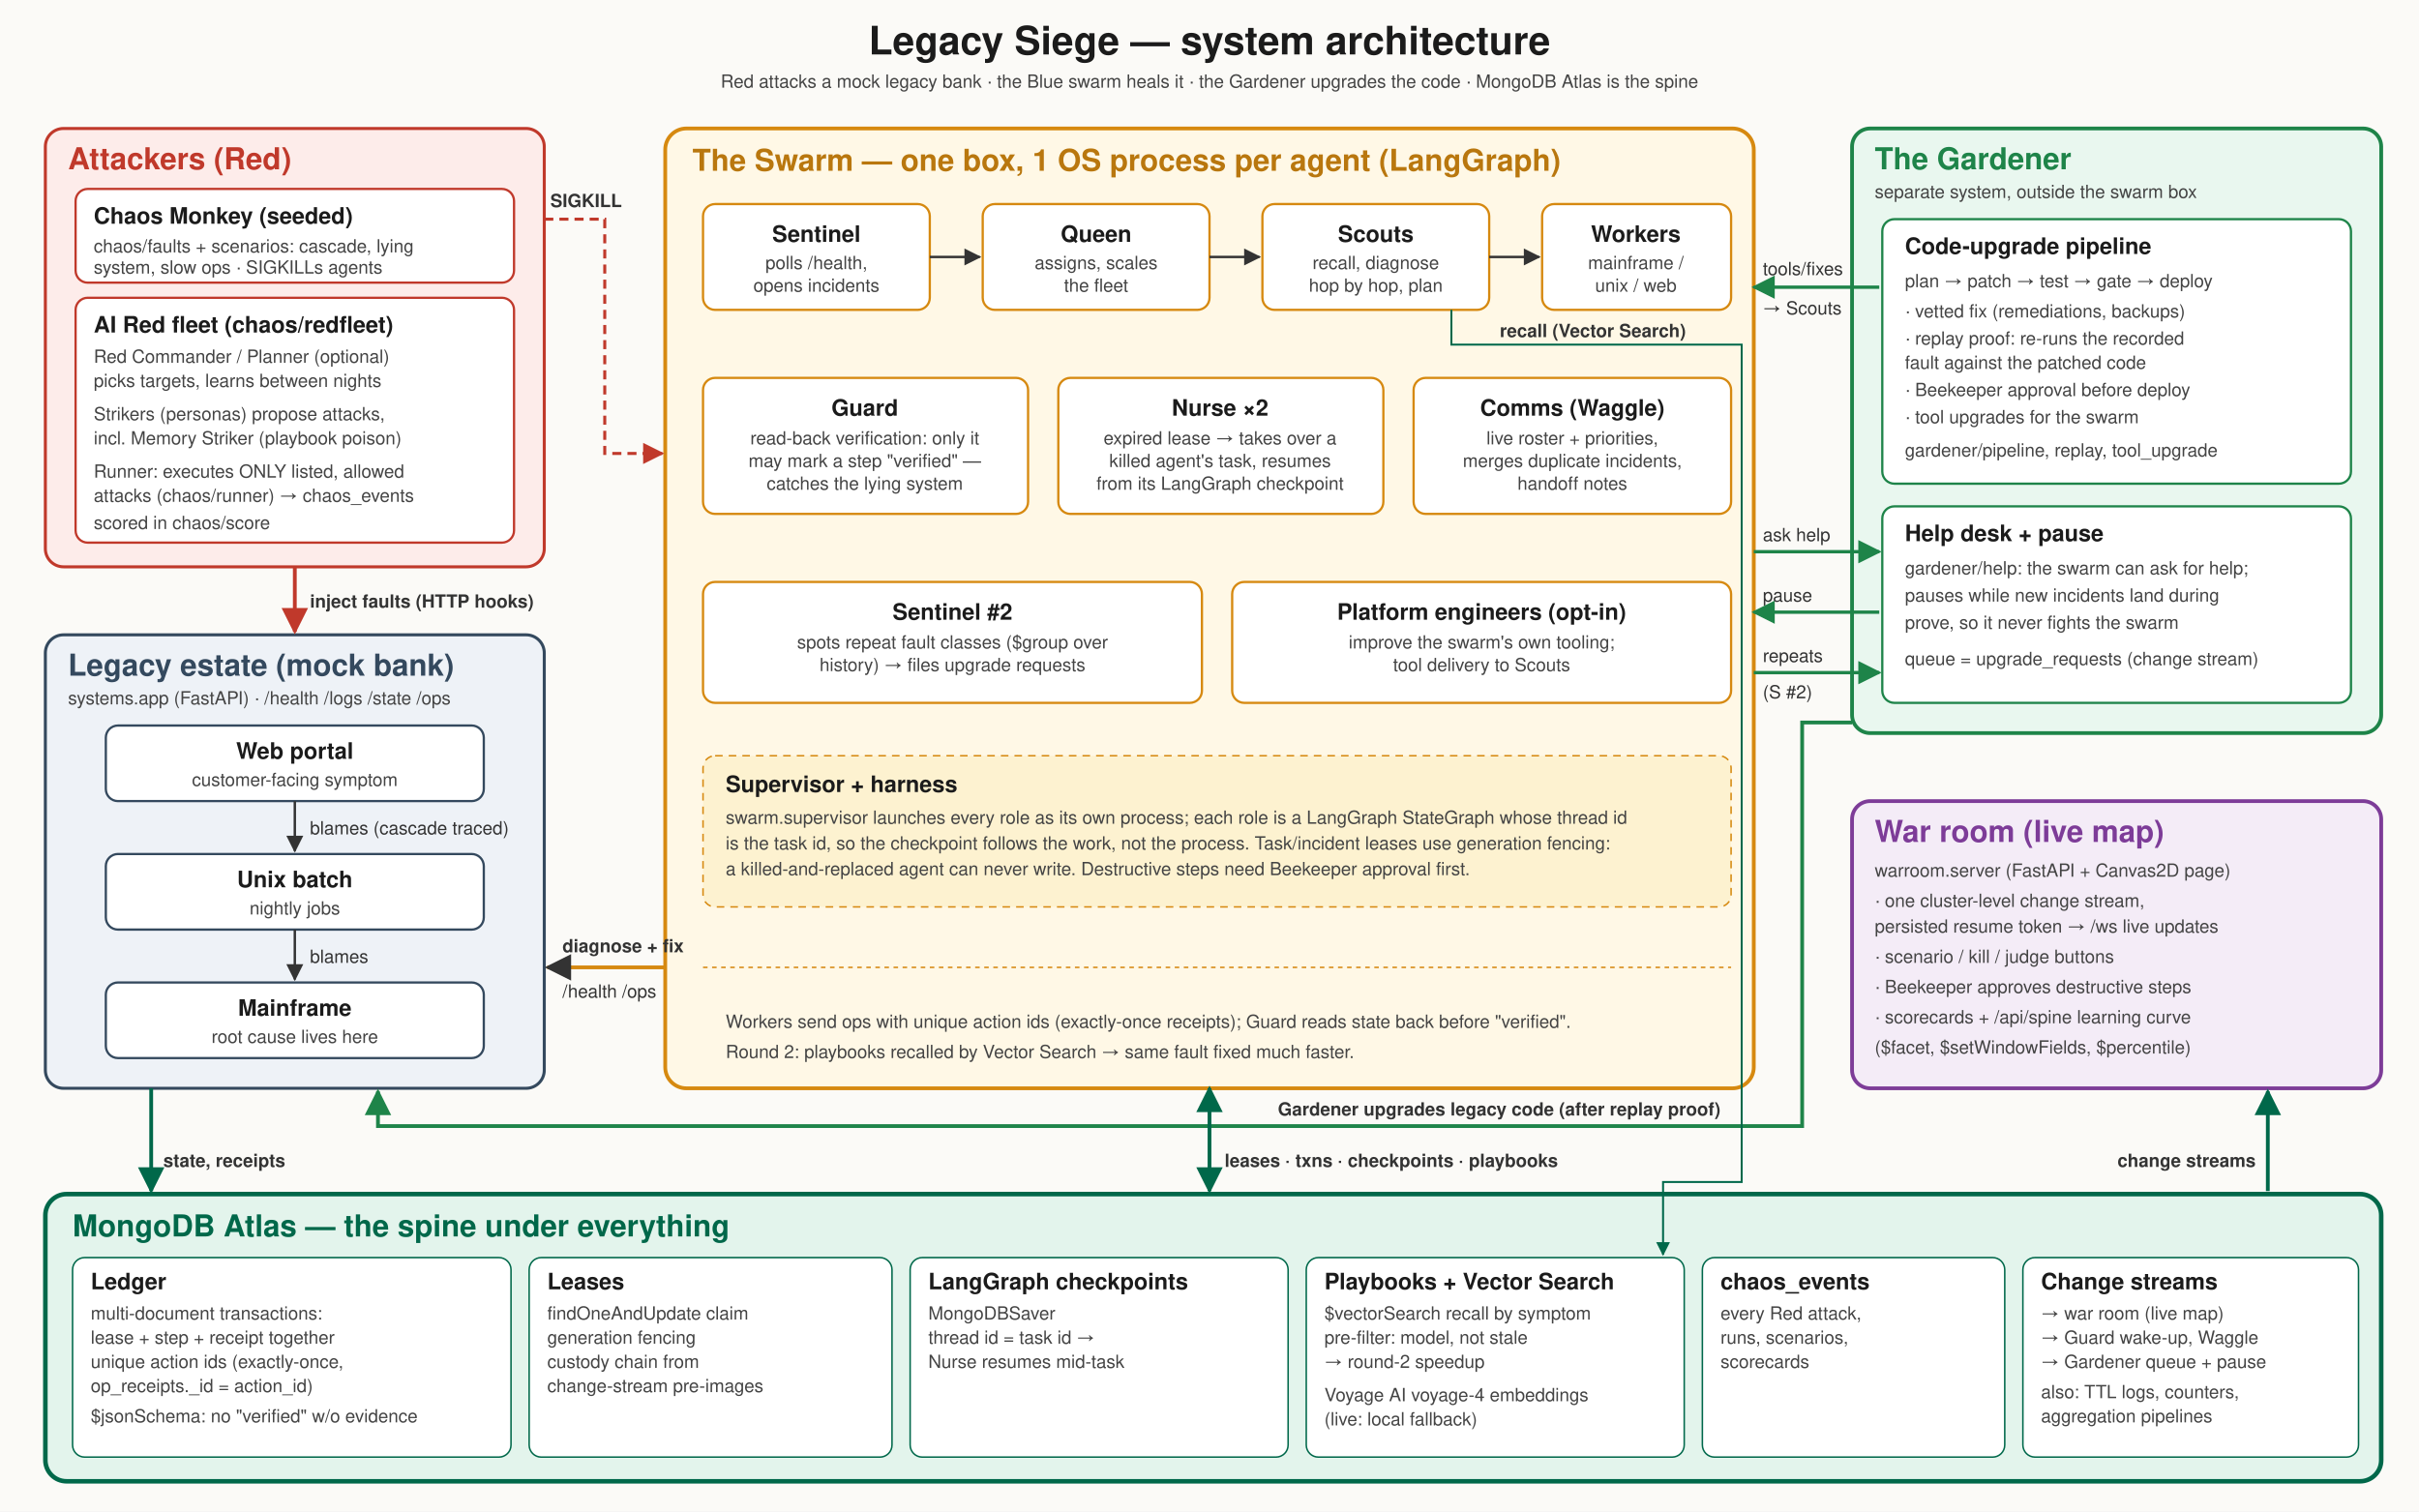
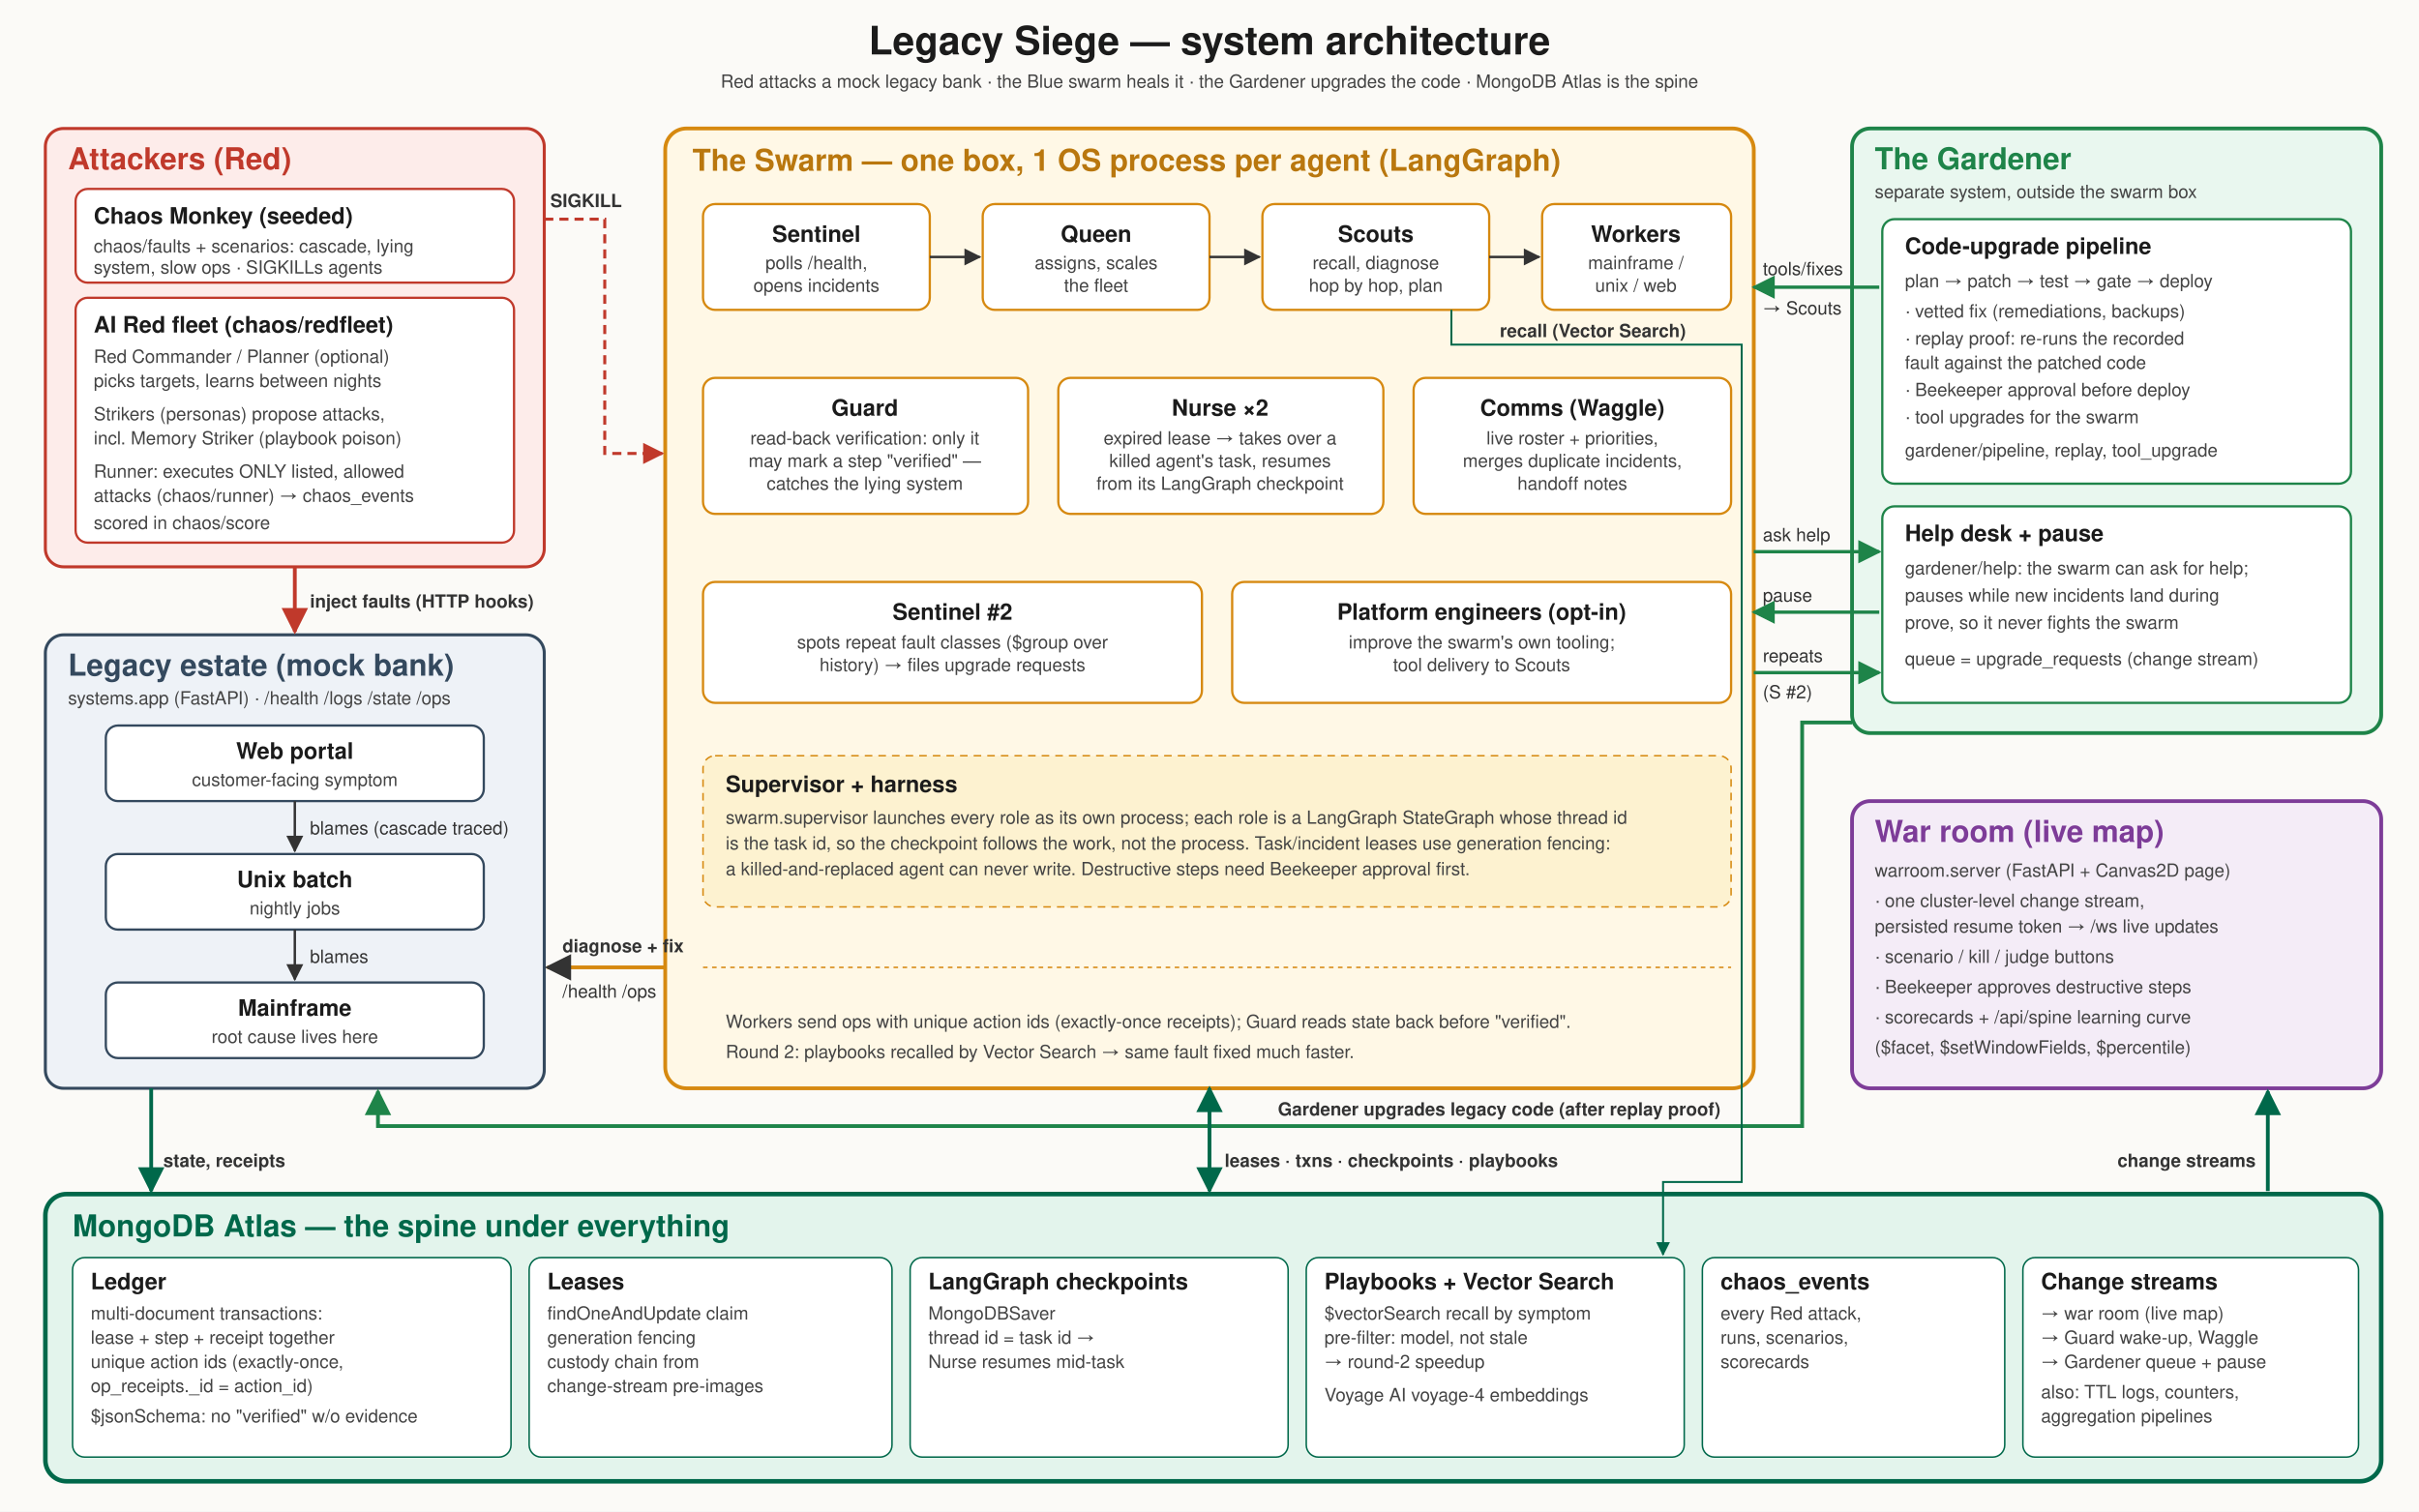
<svg xmlns="http://www.w3.org/2000/svg" width="1600" height="1000" viewBox="0 0 1600 1000" font-family="Helvetica, Arial, sans-serif">
  <defs>
    <marker id="a" viewBox="0 0 10 10" refX="9" refY="5" markerWidth="7" markerHeight="7" orient="auto-start-reverse">
      <path d="M0,0L10,5L0,10z" fill="#333" />
    </marker>
    <marker id="r" viewBox="0 0 10 10" refX="9" refY="5" markerWidth="7" markerHeight="7" orient="auto-start-reverse">
      <path d="M0,0L10,5L0,10z" fill="#c0392b" />
    </marker>
    <marker id="g" viewBox="0 0 10 10" refX="9" refY="5" markerWidth="7" markerHeight="7" orient="auto-start-reverse">
      <path d="M0,0L10,5L0,10z" fill="#1e8449" />
    </marker>
    <marker id="m" viewBox="0 0 10 10" refX="9" refY="5" markerWidth="7" markerHeight="7" orient="auto-start-reverse">
      <path d="M0,0L10,5L0,10z" fill="#00684A" />
    </marker>
    <style>
  .t{font-size:15px;font-weight:bold;fill:#1b1b1b}
  .s{font-size:12px;fill:#444}
  .h{font-size:20px;font-weight:bold}
  .l{font-size:12px;fill:#333}
  .box{stroke-width:1.5;rx:8}
 </style>
  </defs>
  <rect width="1600" height="1000" fill="#fbfaf7" />
  <text x="800" y="36" text-anchor="middle" font-size="26" font-weight="bold" fill="#1b1b1b">Legacy Siege — system architecture</text>
  <text x="800" y="58" text-anchor="middle" class="s">Red attacks a mock legacy bank · the Blue swarm heals it · the Gardener upgrades the code · MongoDB Atlas is the spine</text>
  <rect x="30" y="85" width="330" height="290" rx="12" fill="#fdecea" stroke="#c0392b" stroke-width="2" />
  <text x="45" y="112" class="h" fill="#c0392b">Attackers (Red)</text>
  <rect x="50" y="125" width="290" height="62" class="box" fill="#fff" stroke="#c0392b" />
  <text x="62" y="148" class="t">Chaos Monkey (seeded)</text>
  <text x="62" y="167" class="s">chaos/faults + scenarios: cascade, lying</text>
  <text x="62" y="181" class="s">system, slow ops · SIGKILLs agents</text>
  <rect x="50" y="197" width="290" height="162" class="box" fill="#fff" stroke="#c0392b" />
  <text x="62" y="220" class="t">AI Red fleet (chaos/redfleet)</text>
  <text x="62" y="240" class="s">Red Commander / Planner (optional)</text>
  <text x="62" y="256" class="s">  picks targets, learns between nights</text>
  <text x="62" y="278" class="s">Strikers (personas) propose attacks,</text>
  <text x="62" y="294" class="s">  incl. Memory Striker (playbook poison)</text>
  <text x="62" y="316" class="s">Runner: executes ONLY listed, allowed</text>
  <text x="62" y="332" class="s">  attacks (chaos/runner) → chaos_events</text>
  <text x="62" y="350" class="s">  scored in chaos/score</text>
  <rect x="30" y="420" width="330" height="300" rx="12" fill="#eef2f7" stroke="#34495e" stroke-width="2" />
  <text x="45" y="447" class="h" fill="#34495e">Legacy estate (mock bank)</text>
  <text x="45" y="466" class="s">systems.app (FastAPI) · /health /logs /state /ops</text>
  <rect x="70" y="480" width="250" height="50" class="box" fill="#fff" stroke="#34495e" />
  <text x="195" y="502" text-anchor="middle" class="t">Web portal</text>
  <text x="195" y="520" text-anchor="middle" class="s">customer-facing symptom</text>
  <rect x="70" y="565" width="250" height="50" class="box" fill="#fff" stroke="#34495e" />
  <text x="195" y="587" text-anchor="middle" class="t">Unix batch</text>
  <text x="195" y="605" text-anchor="middle" class="s">nightly jobs</text>
  <rect x="70" y="650" width="250" height="50" class="box" fill="#fff" stroke="#34495e" />
  <text x="195" y="672" text-anchor="middle" class="t">Mainframe</text>
  <text x="195" y="690" text-anchor="middle" class="s">root cause lives here</text>
  <line x1="195" y1="530" x2="195" y2="563" stroke="#333" stroke-width="1.6" marker-end="url(#a)" />
  <line x1="195" y1="615" x2="195" y2="648" stroke="#333" stroke-width="1.6" marker-end="url(#a)" />
  <text x="205" y="552" class="l">blames (cascade traced)</text>
  <text x="205" y="637" class="l">blames</text>
  <line x1="195" y1="375" x2="195" y2="418" stroke="#c0392b" stroke-width="2.5" marker-end="url(#r)" />
  <text x="205" y="402" class="l" fill="#c0392b" font-weight="bold">inject faults (HTTP hooks)</text>
  <rect x="440" y="85" width="720" height="635" rx="14" fill="#fff8e6" stroke="#d68910" stroke-width="2.5" />
  <text x="458" y="113" class="h" fill="#b9770e">The Swarm — one box, 1 OS process per agent (LangGraph)</text>
  <rect x="465" y="135" width="150" height="70" class="box" fill="#fff" stroke="#d68910" />
  <text x="540" y="160" text-anchor="middle" class="t">Sentinel</text>
  <text x="540" y="178" text-anchor="middle" class="s">polls /health,</text>
  <text x="540" y="193" text-anchor="middle" class="s">opens incidents</text>
  <rect x="650" y="135" width="150" height="70" class="box" fill="#fff" stroke="#d68910" />
  <text x="725" y="160" text-anchor="middle" class="t">Queen</text>
  <text x="725" y="178" text-anchor="middle" class="s">assigns, scales</text>
  <text x="725" y="193" text-anchor="middle" class="s">the fleet</text>
  <rect x="835" y="135" width="150" height="70" class="box" fill="#fff" stroke="#d68910" />
  <text x="910" y="160" text-anchor="middle" class="t">Scouts</text>
  <text x="910" y="178" text-anchor="middle" class="s">recall, diagnose</text>
  <text x="910" y="193" text-anchor="middle" class="s">hop by hop, plan</text>
  <rect x="1020" y="135" width="125" height="70" class="box" fill="#fff" stroke="#d68910" />
  <text x="1082" y="160" text-anchor="middle" class="t">Workers</text>
  <text x="1082" y="178" text-anchor="middle" class="s">mainframe /</text>
  <text x="1082" y="193" text-anchor="middle" class="s">unix / web</text>
  <line x1="615" y1="170" x2="648" y2="170" stroke="#333" stroke-width="1.6" marker-end="url(#a)" />
  <line x1="800" y1="170" x2="833" y2="170" stroke="#333" stroke-width="1.6" marker-end="url(#a)" />
  <line x1="985" y1="170" x2="1018" y2="170" stroke="#333" stroke-width="1.6" marker-end="url(#a)" />
  <rect x="465" y="250" width="215" height="90" class="box" fill="#fff" stroke="#d68910" />
  <text x="572" y="275" text-anchor="middle" class="t">Guard</text>
  <text x="572" y="294" text-anchor="middle" class="s">read-back verification: only it</text>
  <text x="572" y="309" text-anchor="middle" class="s">may mark a step "verified" —</text>
  <text x="572" y="324" text-anchor="middle" class="s">catches the lying system</text>
  <rect x="700" y="250" width="215" height="90" class="box" fill="#fff" stroke="#d68910" />
  <text x="807" y="275" text-anchor="middle" class="t">Nurse ×2</text>
  <text x="807" y="294" text-anchor="middle" class="s">expired lease → takes over a</text>
  <text x="807" y="309" text-anchor="middle" class="s">killed agent's task, resumes</text>
  <text x="807" y="324" text-anchor="middle" class="s">from its LangGraph checkpoint</text>
  <rect x="935" y="250" width="210" height="90" class="box" fill="#fff" stroke="#d68910" />
  <text x="1040" y="275" text-anchor="middle" class="t">Comms (Waggle)</text>
  <text x="1040" y="294" text-anchor="middle" class="s">live roster + priorities,</text>
  <text x="1040" y="309" text-anchor="middle" class="s">merges duplicate incidents,</text>
  <text x="1040" y="324" text-anchor="middle" class="s">handoff notes</text>
  <rect x="465" y="385" width="330" height="80" class="box" fill="#fff" stroke="#d68910" />
  <text x="630" y="410" text-anchor="middle" class="t">Sentinel #2</text>
  <text x="630" y="429" text-anchor="middle" class="s">spots repeat fault classes ($group over</text>
  <text x="630" y="444" text-anchor="middle" class="s">history) → files upgrade requests</text>
  <rect x="815" y="385" width="330" height="80" class="box" fill="#fff" stroke="#d68910" />
  <text x="980" y="410" text-anchor="middle" class="t">Platform engineers (opt-in)</text>
  <text x="980" y="429" text-anchor="middle" class="s">improve the swarm's own tooling;</text>
  <text x="980" y="444" text-anchor="middle" class="s">tool delivery to Scouts</text>
  <rect x="465" y="500" width="680" height="100" rx="8" fill="#fdf2d0" stroke="#d68910" stroke-dasharray="5 4" />
  <text x="480" y="524" class="t">Supervisor + harness</text>
  <text x="480" y="545" class="s">swarm.supervisor launches every role as its own process; each role is a LangGraph StateGraph whose thread id</text>
  <text x="480" y="562" class="s">is the task id, so the checkpoint follows the work, not the process. Task/incident leases use generation fencing:</text>
  <text x="480" y="579" class="s">a killed-and-replaced agent can never write. Destructive steps need Beekeeper approval first.</text>
  <path d="M440,640 L362,640" stroke="#d68910" stroke-width="2.5" fill="none" marker-end="url(#a)" />
  <text x="372" y="630" class="l" font-weight="bold" fill="#b9770e">diagnose + fix</text>
  <text x="372" y="660" class="l" fill="#b9770e">/health /ops</text>
  <line x1="465" y1="640" x2="1145" y2="640" stroke="#d68910" stroke-width="1" stroke-dasharray="3 3" />
  <text x="480" y="680" class="s">Workers send ops with unique action ids (exactly-once receipts); Guard reads state back before "verified".</text>
  <text x="480" y="700" class="s">Round 2: playbooks recalled by Vector Search → same fault fixed much faster.</text>
  <path d="M360,145 L400,145 L400,300 L438,300" stroke="#c0392b" stroke-width="2" fill="none" stroke-dasharray="6 4" marker-end="url(#r)" />
  <text x="364" y="137" class="l" fill="#c0392b" font-weight="bold">SIGKILL</text>
  <rect x="1225" y="85" width="350" height="400" rx="12" fill="#e9f7ef" stroke="#1e8449" stroke-width="2.5" />
  <text x="1240" y="112" class="h" fill="#1e8449">The Gardener</text>
  <text x="1240" y="131" class="s">separate system, outside the swarm box</text>
  <rect x="1245" y="145" width="310" height="175" class="box" fill="#fff" stroke="#1e8449" />
  <text x="1260" y="168" class="t">Code-upgrade pipeline</text>
  <text x="1260" y="190" class="s">plan → patch → test → gate → deploy</text>
  <text x="1260" y="210" class="s">· vetted fix (remediations, backups)</text>
  <text x="1260" y="228" class="s">· replay proof: re-runs the recorded</text>
  <text x="1260" y="244" class="s">  fault against the patched code</text>
  <text x="1260" y="262" class="s">· Beekeeper approval before deploy</text>
  <text x="1260" y="280" class="s">· tool upgrades for the swarm</text>
  <text x="1260" y="302" class="s">gardener/pipeline, replay, tool_upgrade</text>
  <rect x="1245" y="335" width="310" height="130" class="box" fill="#fff" stroke="#1e8449" />
  <text x="1260" y="358" class="t">Help desk + pause</text>
  <text x="1260" y="380" class="s">gardener/help: the swarm can ask for help;</text>
  <text x="1260" y="398" class="s">pauses while new incidents land during</text>
  <text x="1260" y="416" class="s">prove, so it never fights the swarm</text>
  <text x="1260" y="440" class="s">queue = upgrade_requests (change stream)</text>
  <path d="M795,425 L1100,425" stroke="none" />
  <path d="M1160,190 L1243,190" stroke="#1e8449" stroke-width="2.2" fill="none" marker-start="url(#g)" />
  <path d="M1160,365 L1243,365" stroke="#1e8449" stroke-width="2.2" fill="none" marker-end="url(#g)" />
  <path d="M1160,445 L1243,445" stroke="#1e8449" stroke-width="2.2" fill="none" marker-end="url(#g)" />
  <path d="M1160,405 L1243,405" stroke="#1e8449" stroke-width="2.2" fill="none" marker-start="url(#g)" />
  <text x="1166" y="182" class="l" fill="#1e8449" font-size="11">tools/fixes</text>
  <text x="1166" y="208" class="l" fill="#1e8449" font-size="11">→ Scouts</text>
  <text x="1166" y="358" class="l" fill="#1e8449" font-size="11">ask help</text>
  <text x="1166" y="398" class="l" fill="#1e8449" font-size="11">pause</text>
  <text x="1166" y="438" class="l" fill="#1e8449" font-size="11">repeats</text>
  <text x="1166" y="462" class="l" fill="#1e8449" font-size="11">(S #2)</text>
  <path d="M1225,478 L1192,478 L1192,745 L250,745 L250,722" stroke="#1e8449" stroke-width="2.5" fill="none" marker-end="url(#g)" />
  <text x="1138" y="738" text-anchor="end" class="l" fill="#1e8449" font-weight="bold">Gardener upgrades legacy code (after replay proof)</text>
  <rect x="1225" y="530" width="350" height="190" rx="12" fill="#f4ecf7" stroke="#7d3c98" stroke-width="2.5" />
  <text x="1240" y="557" class="h" fill="#7d3c98">War room (live map)</text>
  <text x="1240" y="580" class="s">warroom.server (FastAPI + Canvas2D page)</text>
  <text x="1240" y="600" class="s">· one cluster-level change stream,</text>
  <text x="1240" y="617" class="s">  persisted resume token → /ws live updates</text>
  <text x="1240" y="637" class="s">· scenario / kill / judge buttons</text>
  <text x="1240" y="657" class="s">· Beekeeper approves destructive steps</text>
  <text x="1240" y="677" class="s">· scorecards + /api/spine learning curve</text>
  <text x="1240" y="697" class="s">  ($facet, $setWindowFields, $percentile)</text>
  <rect x="30" y="790" width="1545" height="190" rx="14" fill="#e3f4ec" stroke="#00684A" stroke-width="3" />
  <text x="48" y="818" class="h" fill="#00684A">MongoDB Atlas — the spine under everything</text>
  <g font-size="13">
    <rect x="48" y="832" width="290" height="132" rx="8" fill="#fff" stroke="#00684A" />
    <text x="60" y="853" class="t">Ledger</text>
    <text x="60" y="873" class="s">multi-document transactions:</text>
    <text x="60" y="889" class="s">lease + step + receipt together</text>
    <text x="60" y="905" class="s">unique action ids (exactly-once,</text>
    <text x="60" y="921" class="s">op_receipts._id = action_id)</text>
    <text x="60" y="941" class="s">$jsonSchema: no "verified" w/o evidence</text>
    <rect x="350" y="832" width="240" height="132" rx="8" fill="#fff" stroke="#00684A" />
    <text x="362" y="853" class="t">Leases</text>
    <text x="362" y="873" class="s">findOneAndUpdate claim</text>
    <text x="362" y="889" class="s">generation fencing</text>
    <text x="362" y="905" class="s">custody chain from</text>
    <text x="362" y="921" class="s">change-stream pre-images</text>
    <rect x="602" y="832" width="250" height="132" rx="8" fill="#fff" stroke="#00684A" />
    <text x="614" y="853" class="t">LangGraph checkpoints</text>
    <text x="614" y="873" class="s">MongoDBSaver</text>
    <text x="614" y="889" class="s">thread id = task id →</text>
    <text x="614" y="905" class="s">Nurse resumes mid-task</text>
    <rect x="864" y="832" width="250" height="132" rx="8" fill="#fff" stroke="#00684A" />
    <text x="876" y="853" class="t">Playbooks + Vector Search</text>
    <text x="876" y="873" class="s">$vectorSearch recall by symptom</text>
    <text x="876" y="889" class="s">pre-filter: model, not stale</text>
    <text x="876" y="905" class="s">→ round-2 speedup</text>
    <text x="876" y="927" class="s">Voyage AI voyage-4 embeddings</text>
-     <text x="876" y="943" class="s">(live: local fallback)</text>
    <rect x="1126" y="832" width="200" height="132" rx="8" fill="#fff" stroke="#00684A" />
    <text x="1138" y="853" class="t">chaos_events</text>
    <text x="1138" y="873" class="s">every Red attack,</text>
    <text x="1138" y="889" class="s">runs, scenarios,</text>
    <text x="1138" y="905" class="s">scorecards</text>
    <rect x="1338" y="832" width="222" height="132" rx="8" fill="#fff" stroke="#00684A" />
    <text x="1350" y="853" class="t">Change streams</text>
    <text x="1350" y="873" class="s">→ war room (live map)</text>
    <text x="1350" y="889" class="s">→ Guard wake-up, Waggle</text>
    <text x="1350" y="905" class="s">→ Gardener queue + pause</text>
    <text x="1350" y="925" class="s">also: TTL logs, counters,</text>
    <text x="1350" y="941" class="s">aggregation pipelines</text>
  </g>
  <line x1="120" y1="375" x2="120" y2="418" stroke="none" />
  <line x1="800" y1="720" x2="800" y2="788" stroke="#00684A" stroke-width="2.5" marker-end="url(#m)" marker-start="url(#m)" />
  <text x="810" y="772" class="l" fill="#00684A" font-weight="bold">leases · txns · checkpoints · playbooks</text>
  <line x1="1500" y1="788" x2="1500" y2="722" stroke="#00684A" stroke-width="2.5" marker-end="url(#m)" />
  <text x="1492" y="772" text-anchor="end" class="l" fill="#00684A" font-weight="bold">change streams</text>
  <line x1="1300" y1="485" x2="1300" y2="528" stroke="none" />
  <line x1="100" y1="720" x2="100" y2="788" stroke="#00684A" stroke-width="2.5" marker-end="url(#m)" />
  <text x="108" y="772" class="l" fill="#00684A" font-weight="bold">state, receipts</text>
  <path d="M960,205 L960,228 L1152,228 L1152,782 L1100,782 L1100,830" stroke="#00684A" stroke-width="1.3" fill="none" marker-end="url(#m)" />
  <text x="992" y="223" class="l" fill="#00684A" font-size="11" font-weight="bold">recall (Vector Search)</text>
</svg>
